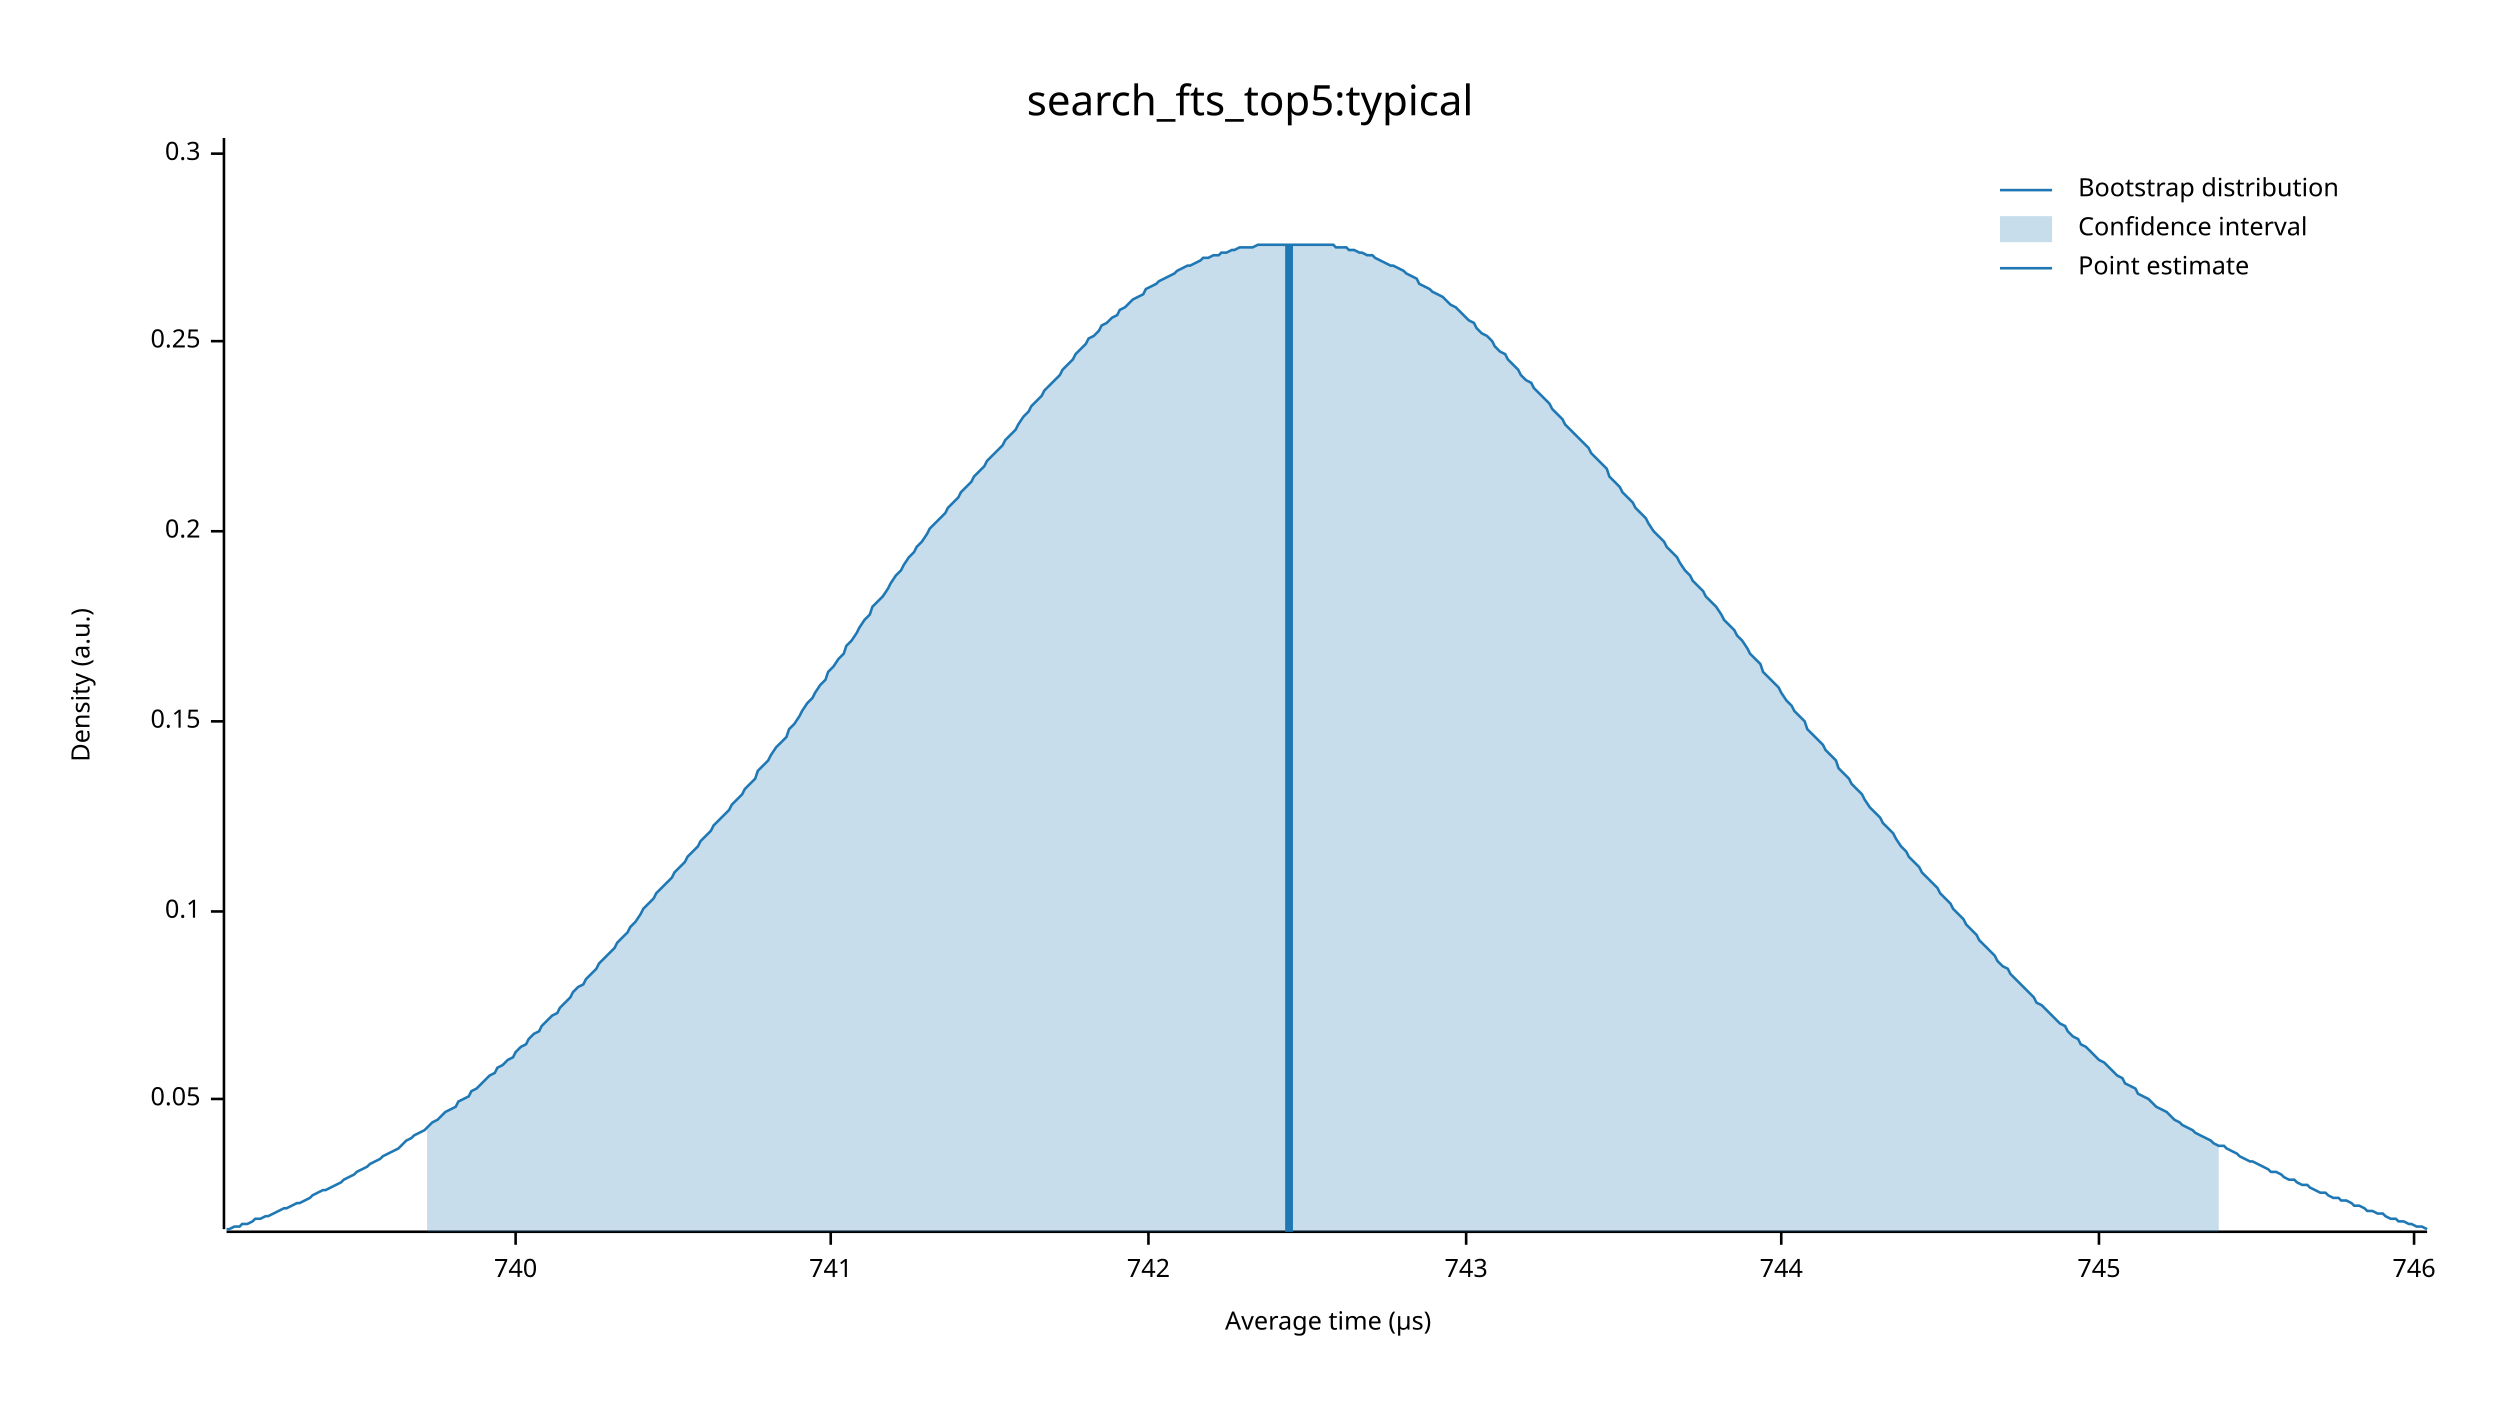
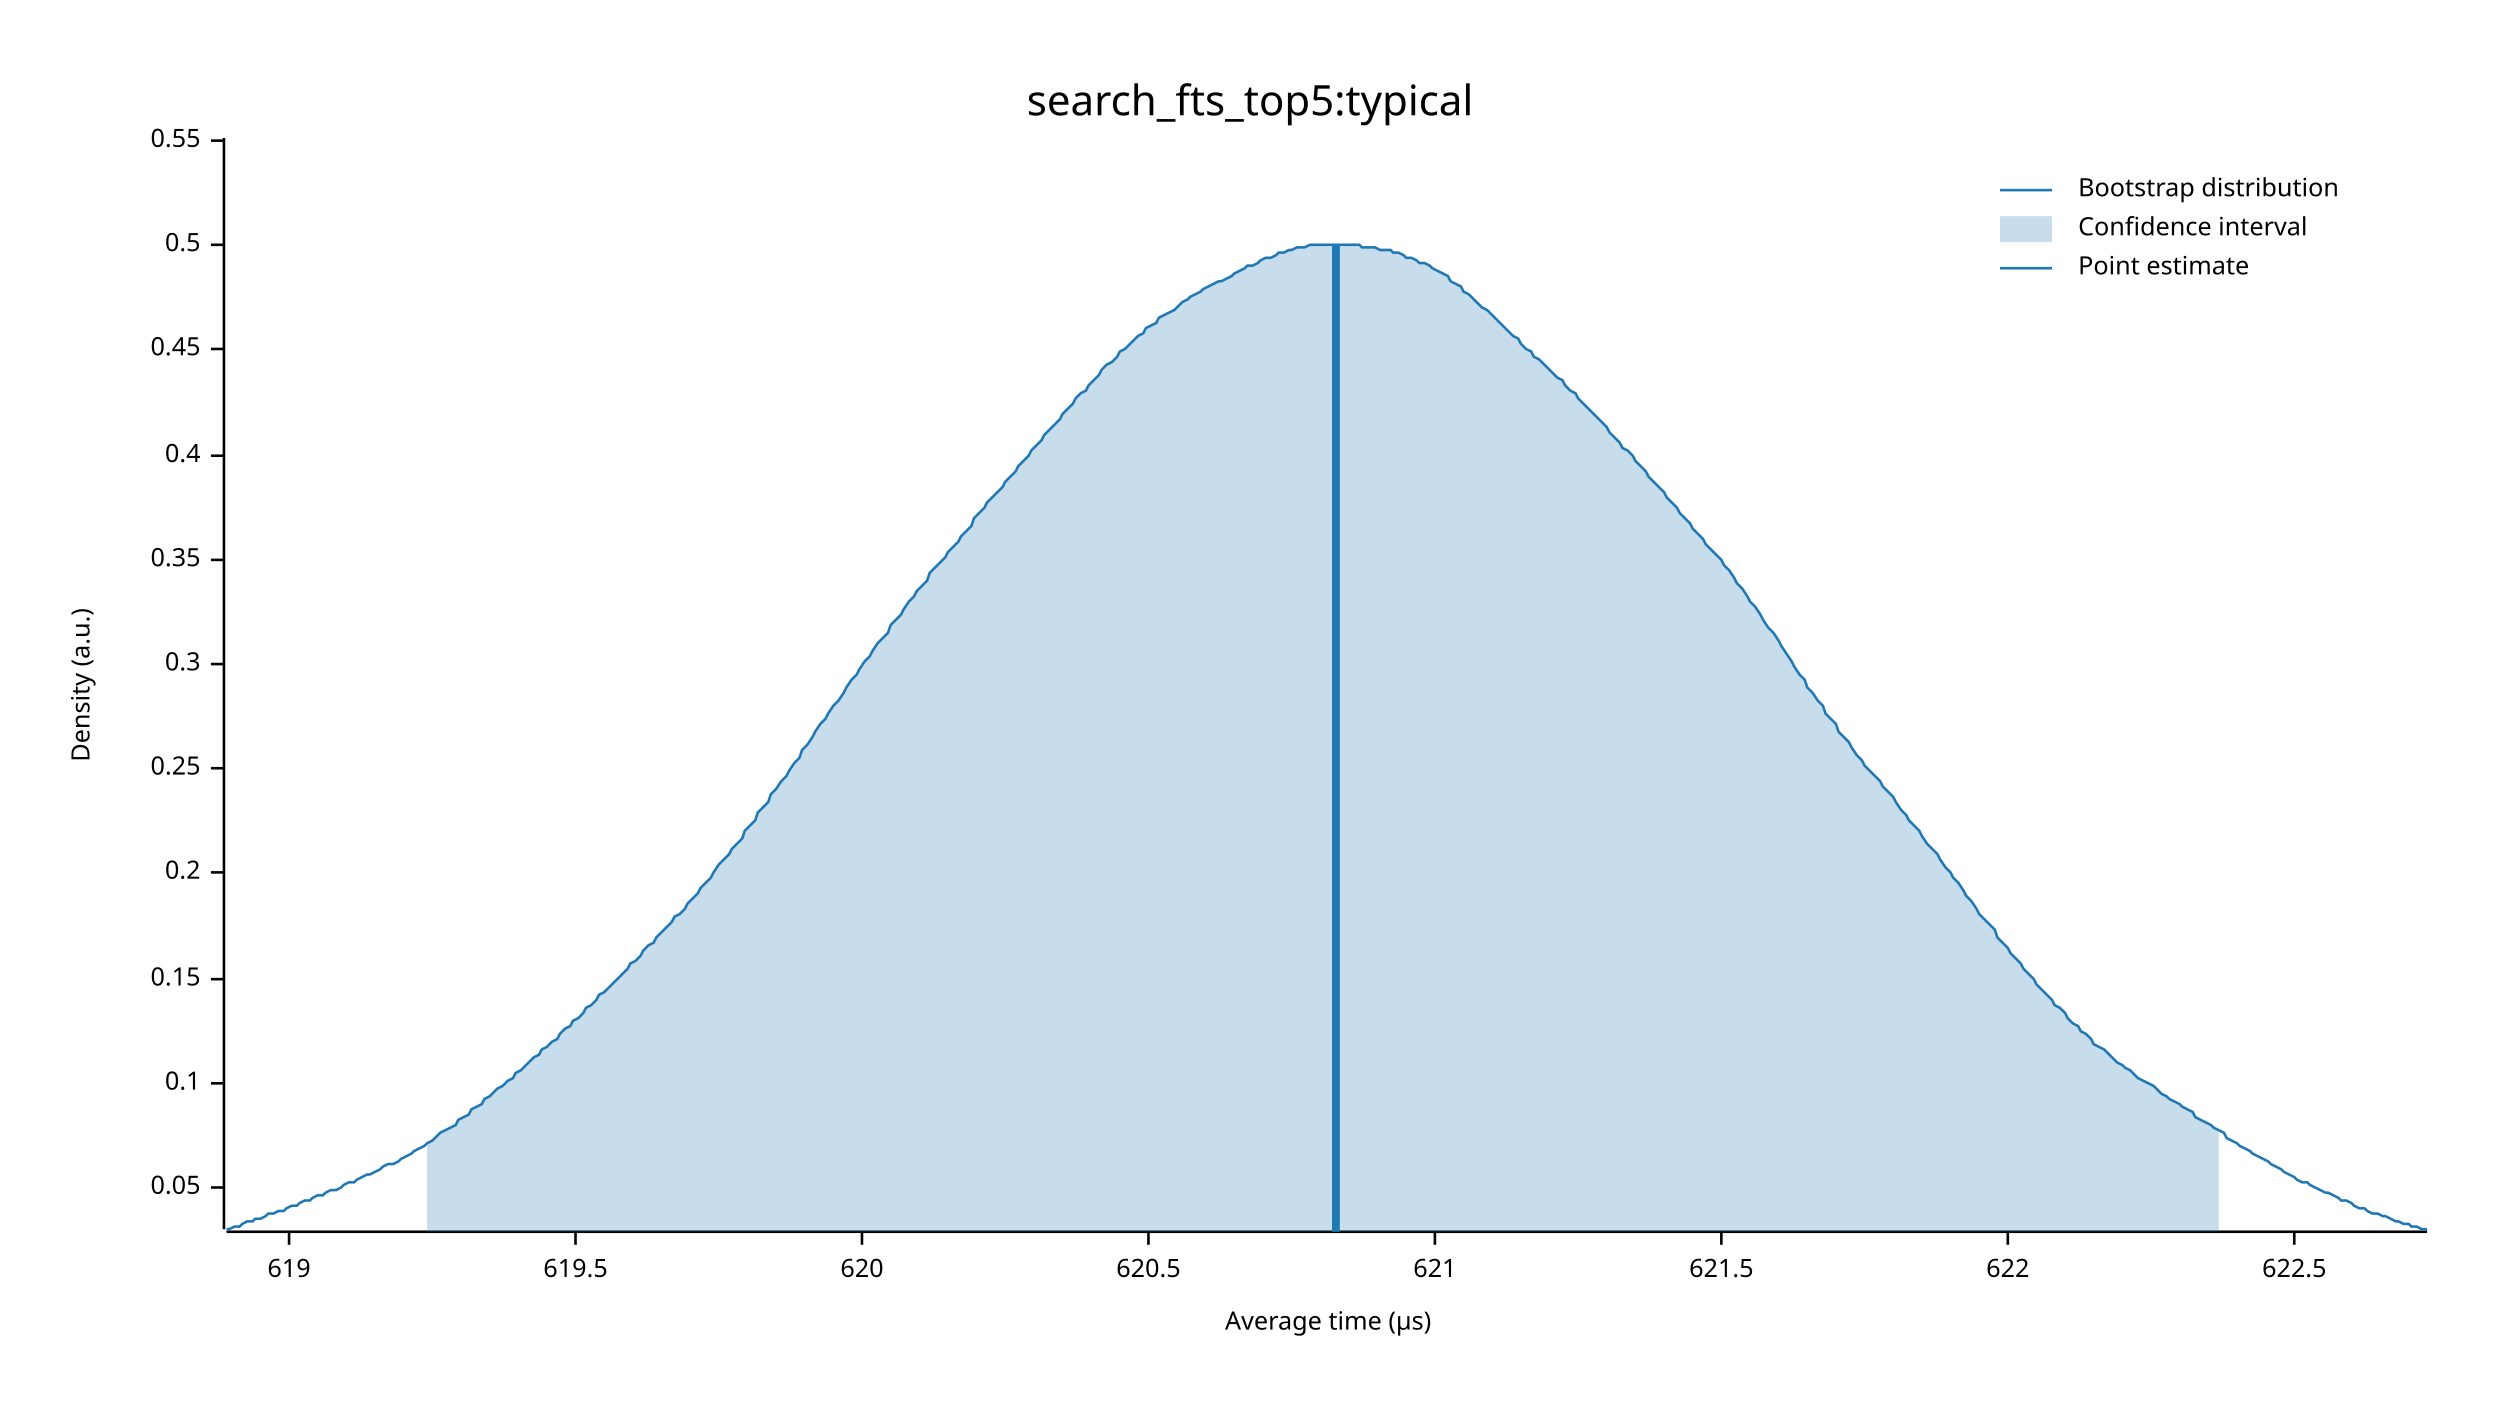
<svg xmlns="http://www.w3.org/2000/svg" width="960" height="540" viewBox="0 0 960 540">
  <text x="480" y="32" dy="0.76em" text-anchor="middle" font-family="sans-serif" font-size="16.129" opacity="1" fill="#000000">
search_fts_top5:typical
</text>
  <text x="27" y="263" dy="0.76em" text-anchor="middle" font-family="sans-serif" font-size="9.677" opacity="1" fill="#000000" transform="rotate(270, 27, 263)">
Density (a.u.)
</text>
  <text x="510" y="513" dy="-0.5ex" text-anchor="middle" font-family="sans-serif" font-size="9.677" opacity="1" fill="#000000">
Average time (µs)
</text>
  <polyline fill="none" opacity="1" stroke="#000000" stroke-width="1" points="86,53 86,472 " />
-   <text x="77" y="422" dy="0.5ex" text-anchor="end" font-family="sans-serif" font-size="9.677" opacity="1" fill="#000000">
+   <text x="77" y="456" dy="0.5ex" text-anchor="end" font-family="sans-serif" font-size="9.677" opacity="1" fill="#000000">
0.05
</text>
-   <polyline fill="none" opacity="1" stroke="#000000" stroke-width="1" points="81,422 86,422 " />
-   <text x="77" y="350" dy="0.5ex" text-anchor="end" font-family="sans-serif" font-size="9.677" opacity="1" fill="#000000">
+   <polyline fill="none" opacity="1" stroke="#000000" stroke-width="1" points="81,456 86,456 " />
+   <text x="77" y="416" dy="0.5ex" text-anchor="end" font-family="sans-serif" font-size="9.677" opacity="1" fill="#000000">
0.1
</text>
-   <polyline fill="none" opacity="1" stroke="#000000" stroke-width="1" points="81,350 86,350 " />
-   <text x="77" y="277" dy="0.5ex" text-anchor="end" font-family="sans-serif" font-size="9.677" opacity="1" fill="#000000">
+   <polyline fill="none" opacity="1" stroke="#000000" stroke-width="1" points="81,416 86,416 " />
+   <text x="77" y="376" dy="0.5ex" text-anchor="end" font-family="sans-serif" font-size="9.677" opacity="1" fill="#000000">
0.15
</text>
-   <polyline fill="none" opacity="1" stroke="#000000" stroke-width="1" points="81,277 86,277 " />
-   <text x="77" y="204" dy="0.5ex" text-anchor="end" font-family="sans-serif" font-size="9.677" opacity="1" fill="#000000">
+   <polyline fill="none" opacity="1" stroke="#000000" stroke-width="1" points="81,376 86,376 " />
+   <text x="77" y="335" dy="0.5ex" text-anchor="end" font-family="sans-serif" font-size="9.677" opacity="1" fill="#000000">
0.2
</text>
-   <polyline fill="none" opacity="1" stroke="#000000" stroke-width="1" points="81,204 86,204 " />
-   <text x="77" y="131" dy="0.5ex" text-anchor="end" font-family="sans-serif" font-size="9.677" opacity="1" fill="#000000">
+   <polyline fill="none" opacity="1" stroke="#000000" stroke-width="1" points="81,335 86,335 " />
+   <text x="77" y="295" dy="0.5ex" text-anchor="end" font-family="sans-serif" font-size="9.677" opacity="1" fill="#000000">
0.25
</text>
-   <polyline fill="none" opacity="1" stroke="#000000" stroke-width="1" points="81,131 86,131 " />
-   <text x="77" y="59" dy="0.5ex" text-anchor="end" font-family="sans-serif" font-size="9.677" opacity="1" fill="#000000">
+   <polyline fill="none" opacity="1" stroke="#000000" stroke-width="1" points="81,295 86,295 " />
+   <text x="77" y="255" dy="0.5ex" text-anchor="end" font-family="sans-serif" font-size="9.677" opacity="1" fill="#000000">
0.3
</text>
-   <polyline fill="none" opacity="1" stroke="#000000" stroke-width="1" points="81,59 86,59 " />
+   <polyline fill="none" opacity="1" stroke="#000000" stroke-width="1" points="81,255 86,255 " />
+   <text x="77" y="215" dy="0.5ex" text-anchor="end" font-family="sans-serif" font-size="9.677" opacity="1" fill="#000000">
+ 0.35
+ </text>
+   <polyline fill="none" opacity="1" stroke="#000000" stroke-width="1" points="81,215 86,215 " />
+   <text x="77" y="175" dy="0.5ex" text-anchor="end" font-family="sans-serif" font-size="9.677" opacity="1" fill="#000000">
+ 0.4
+ </text>
+   <polyline fill="none" opacity="1" stroke="#000000" stroke-width="1" points="81,175 86,175 " />
+   <text x="77" y="134" dy="0.5ex" text-anchor="end" font-family="sans-serif" font-size="9.677" opacity="1" fill="#000000">
+ 0.45
+ </text>
+   <polyline fill="none" opacity="1" stroke="#000000" stroke-width="1" points="81,134 86,134 " />
+   <text x="77" y="94" dy="0.5ex" text-anchor="end" font-family="sans-serif" font-size="9.677" opacity="1" fill="#000000">
+ 0.5
+ </text>
+   <polyline fill="none" opacity="1" stroke="#000000" stroke-width="1" points="81,94 86,94 " />
+   <text x="77" y="54" dy="0.5ex" text-anchor="end" font-family="sans-serif" font-size="9.677" opacity="1" fill="#000000">
+ 0.55
+ </text>
+   <polyline fill="none" opacity="1" stroke="#000000" stroke-width="1" points="81,54 86,54 " />
  <polyline fill="none" opacity="1" stroke="#000000" stroke-width="1" points="87,473 932,473 " />
-   <text x="198" y="483" dy="0.76em" text-anchor="middle" font-family="sans-serif" font-size="9.677" opacity="1" fill="#000000">
- 740
+   <text x="111" y="483" dy="0.76em" text-anchor="middle" font-family="sans-serif" font-size="9.677" opacity="1" fill="#000000">
+ 619
</text>
-   <polyline fill="none" opacity="1" stroke="#000000" stroke-width="1" points="198,473 198,478 " />
-   <text x="319" y="483" dy="0.76em" text-anchor="middle" font-family="sans-serif" font-size="9.677" opacity="1" fill="#000000">
- 741
+   <polyline fill="none" opacity="1" stroke="#000000" stroke-width="1" points="111,473 111,478 " />
+   <text x="221" y="483" dy="0.76em" text-anchor="middle" font-family="sans-serif" font-size="9.677" opacity="1" fill="#000000">
+ 619.5
</text>
-   <polyline fill="none" opacity="1" stroke="#000000" stroke-width="1" points="319,473 319,478 " />
+   <polyline fill="none" opacity="1" stroke="#000000" stroke-width="1" points="221,473 221,478 " />
+   <text x="331" y="483" dy="0.76em" text-anchor="middle" font-family="sans-serif" font-size="9.677" opacity="1" fill="#000000">
+ 620
+ </text>
+   <polyline fill="none" opacity="1" stroke="#000000" stroke-width="1" points="331,473 331,478 " />
  <text x="441" y="483" dy="0.76em" text-anchor="middle" font-family="sans-serif" font-size="9.677" opacity="1" fill="#000000">
- 742
+ 620.5
</text>
  <polyline fill="none" opacity="1" stroke="#000000" stroke-width="1" points="441,473 441,478 " />
-   <text x="563" y="483" dy="0.76em" text-anchor="middle" font-family="sans-serif" font-size="9.677" opacity="1" fill="#000000">
- 743
+   <text x="551" y="483" dy="0.76em" text-anchor="middle" font-family="sans-serif" font-size="9.677" opacity="1" fill="#000000">
+ 621
</text>
-   <polyline fill="none" opacity="1" stroke="#000000" stroke-width="1" points="563,473 563,478 " />
-   <text x="684" y="483" dy="0.76em" text-anchor="middle" font-family="sans-serif" font-size="9.677" opacity="1" fill="#000000">
- 744
+   <polyline fill="none" opacity="1" stroke="#000000" stroke-width="1" points="551,473 551,478 " />
+   <text x="661" y="483" dy="0.76em" text-anchor="middle" font-family="sans-serif" font-size="9.677" opacity="1" fill="#000000">
+ 621.5
</text>
-   <polyline fill="none" opacity="1" stroke="#000000" stroke-width="1" points="684,473 684,478 " />
-   <text x="806" y="483" dy="0.76em" text-anchor="middle" font-family="sans-serif" font-size="9.677" opacity="1" fill="#000000">
- 745
+   <polyline fill="none" opacity="1" stroke="#000000" stroke-width="1" points="661,473 661,478 " />
+   <text x="771" y="483" dy="0.76em" text-anchor="middle" font-family="sans-serif" font-size="9.677" opacity="1" fill="#000000">
+ 622
</text>
-   <polyline fill="none" opacity="1" stroke="#000000" stroke-width="1" points="806,473 806,478 " />
-   <text x="927" y="483" dy="0.76em" text-anchor="middle" font-family="sans-serif" font-size="9.677" opacity="1" fill="#000000">
- 746
+   <polyline fill="none" opacity="1" stroke="#000000" stroke-width="1" points="771,473 771,478 " />
+   <text x="881" y="483" dy="0.76em" text-anchor="middle" font-family="sans-serif" font-size="9.677" opacity="1" fill="#000000">
+ 622.5
</text>
-   <polyline fill="none" opacity="1" stroke="#000000" stroke-width="1" points="927,473 927,478 " />
-   <polyline fill="none" opacity="1" stroke="#1F78B4" stroke-width="1" points="87,472 88,472 90,471 92,471 93,470 95,470 97,469 98,468 100,468 102,467 103,467 105,466 107,465 109,464 110,464 112,463 114,462 115,462 117,461 119,460 120,459 122,458 124,457 125,457 127,456 129,455 131,454 132,453 134,452 136,451 137,450 139,449 141,448 142,447 144,446 146,445 147,444 149,443 151,442 153,441 154,440 156,438 158,437 159,436 161,435 163,434 164,433 166,431 168,430 169,429 171,427 173,426 175,425 176,423 178,422 180,421 181,419 183,418 185,416 186,415 188,413 190,412 191,410 193,409 195,407 197,406 198,404 200,402 202,401 203,399 205,397 207,396 208,394 210,392 212,390 214,389 215,387 217,385 219,383 220,381 222,379 224,378 225,376 227,374 229,372 230,370 232,368 234,366 236,364 237,362 239,360 241,358 242,356 244,354 246,351 247,349 249,347 251,345 252,343 254,341 256,339 258,337 259,335 261,333 263,331 264,329 266,327 268,325 269,323 271,321 273,319 274,317 276,315 278,313 280,311 281,309 283,307 285,305 286,303 288,301 290,299 291,296 293,294 295,292 296,290 298,287 300,285 302,283 303,280 305,278 307,275 308,273 310,270 312,268 313,266 315,263 317,261 318,258 320,256 322,253 324,251 325,248 327,246 329,243 330,241 332,238 334,236 335,233 337,231 339,229 341,226 342,224 344,221 346,219 347,217 349,214 351,212 352,210 354,208 356,205 357,203 359,201 361,199 363,197 364,195 366,193 368,191 369,189 371,187 373,185 374,183 376,181 378,179 379,177 381,175 383,173 385,171 386,169 388,167 390,165 391,163 393,160 395,158 396,156 398,154 400,152 401,150 403,148 405,146 407,144 408,142 410,140 412,138 413,136 415,134 417,132 418,130 420,129 422,127 423,125 425,124 427,122 429,121 430,119 432,118 434,116 435,115 437,114 439,113 440,111 442,110 444,109 445,108 447,107 449,106 451,105 452,104 454,103 456,102 457,102 459,101 461,100 462,99 464,99 466,98 468,98 469,97 471,97 473,96 474,96 476,95 478,95 479,95 481,95 483,94 484,94 486,94 488,94 490,94 491,94 493,94 495,94 496,94 498,94 500,94 501,94 503,94 505,94 506,94 508,94 510,94 512,94 513,95 515,95 517,95 518,96 520,96 522,97 523,97 525,98 527,98 528,99 530,100 532,101 534,102 535,102 537,103 539,104 540,105 542,106 544,107 545,109 547,110 549,111 550,112 552,113 554,114 556,116 557,117 559,118 561,120 562,121 564,123 566,124 567,126 569,128 571,129 573,131 574,133 576,135 578,136 579,138 581,140 583,142 584,144 586,146 588,147 589,149 591,151 593,153 595,155 596,157 598,159 600,161 601,163 603,165 605,167 606,168 608,170 610,172 611,174 613,176 615,178 617,180 618,183 620,185 622,187 623,189 625,191 627,193 628,195 630,197 632,199 633,201 635,204 637,206 639,208 640,210 642,212 644,214 645,216 647,219 649,221 650,223 652,225 654,227 655,229 657,231 659,233 661,236 662,238 664,240 666,242 667,244 669,246 671,249 672,251 674,253 676,255 677,258 679,260 681,262 683,264 684,266 686,269 688,271 689,273 691,275 693,277 694,280 696,282 698,284 700,286 701,288 703,290 705,292 706,295 708,297 710,299 711,301 713,303 715,305 716,307 718,310 720,312 722,314 723,316 725,318 727,320 728,322 730,325 732,327 733,329 735,331 737,333 738,335 740,337 742,339 744,341 745,343 747,345 749,347 750,349 752,351 754,353 755,355 757,357 759,359 760,361 762,363 764,365 766,367 767,369 769,371 771,372 772,374 774,376 776,378 777,379 779,381 781,383 782,385 784,386 786,388 788,390 789,391 791,393 793,394 794,396 796,398 798,399 799,401 801,402 803,404 804,405 806,407 808,408 810,410 811,411 813,413 815,414 816,416 818,417 820,418 821,420 823,421 825,422 827,424 828,425 830,426 832,427 833,428 835,430 837,431 838,432 840,433 842,434 843,435 845,436 847,437 849,438 850,439 852,440 854,440 855,441 857,442 859,443 860,444 862,445 864,446 865,446 867,447 869,448 871,449 872,450 874,450 876,451 877,452 879,453 881,453 882,454 884,455 886,455 887,456 889,457 891,458 893,458 894,459 896,460 898,460 899,461 901,461 903,462 904,463 906,463 908,464 909,465 911,465 913,466 915,466 916,467 918,468 920,468 921,469 923,469 925,470 926,470 928,471 930,471 932,472 " />
-   <polygon opacity="0.25" fill="#1F78B4" points="164,433 166,431 168,430 169,429 171,427 173,426 175,425 176,423 178,422 180,421 181,419 183,418 185,416 186,415 188,413 190,412 191,410 193,409 195,407 197,406 198,404 200,402 202,401 203,399 205,397 207,396 208,394 210,392 212,390 214,389 215,387 217,385 219,383 220,381 222,379 224,378 225,376 227,374 229,372 230,370 232,368 234,366 236,364 237,362 239,360 241,358 242,356 244,354 246,351 247,349 249,347 251,345 252,343 254,341 256,339 258,337 259,335 261,333 263,331 264,329 266,327 268,325 269,323 271,321 273,319 274,317 276,315 278,313 280,311 281,309 283,307 285,305 286,303 288,301 290,299 291,296 293,294 295,292 296,290 298,287 300,285 302,283 303,280 305,278 307,275 308,273 310,270 312,268 313,266 315,263 317,261 318,258 320,256 322,253 324,251 325,248 327,246 329,243 330,241 332,238 334,236 335,233 337,231 339,229 341,226 342,224 344,221 346,219 347,217 349,214 351,212 352,210 354,208 356,205 357,203 359,201 361,199 363,197 364,195 366,193 368,191 369,189 371,187 373,185 374,183 376,181 378,179 379,177 381,175 383,173 385,171 386,169 388,167 390,165 391,163 393,160 395,158 396,156 398,154 400,152 401,150 403,148 405,146 407,144 408,142 410,140 412,138 413,136 415,134 417,132 418,130 420,129 422,127 423,125 425,124 427,122 429,121 430,119 432,118 434,116 435,115 437,114 439,113 440,111 442,110 444,109 445,108 447,107 449,106 451,105 452,104 454,103 456,102 457,102 459,101 461,100 462,99 464,99 466,98 468,98 469,97 471,97 473,96 474,96 476,95 478,95 479,95 481,95 483,94 484,94 486,94 488,94 490,94 491,94 493,94 495,94 496,94 498,94 500,94 501,94 503,94 505,94 506,94 508,94 510,94 512,94 513,95 515,95 517,95 518,96 520,96 522,97 523,97 525,98 527,98 528,99 530,100 532,101 534,102 535,102 537,103 539,104 540,105 542,106 544,107 545,109 547,110 549,111 550,112 552,113 554,114 556,116 557,117 559,118 561,120 562,121 564,123 566,124 567,126 569,128 571,129 573,131 574,133 576,135 578,136 579,138 581,140 583,142 584,144 586,146 588,147 589,149 591,151 593,153 595,155 596,157 598,159 600,161 601,163 603,165 605,167 606,168 608,170 610,172 611,174 613,176 615,178 617,180 618,183 620,185 622,187 623,189 625,191 627,193 628,195 630,197 632,199 633,201 635,204 637,206 639,208 640,210 642,212 644,214 645,216 647,219 649,221 650,223 652,225 654,227 655,229 657,231 659,233 661,236 662,238 664,240 666,242 667,244 669,246 671,249 672,251 674,253 676,255 677,258 679,260 681,262 683,264 684,266 686,269 688,271 689,273 691,275 693,277 694,280 696,282 698,284 700,286 701,288 703,290 705,292 706,295 708,297 710,299 711,301 713,303 715,305 716,307 718,310 720,312 722,314 723,316 725,318 727,320 728,322 730,325 732,327 733,329 735,331 737,333 738,335 740,337 742,339 744,341 745,343 747,345 749,347 750,349 752,351 754,353 755,355 757,357 759,359 760,361 762,363 764,365 766,367 767,369 769,371 771,372 772,374 774,376 776,378 777,379 779,381 781,383 782,385 784,386 786,388 788,390 789,391 791,393 793,394 794,396 796,398 798,399 799,401 801,402 803,404 804,405 806,407 808,408 810,410 811,411 813,413 815,414 816,416 818,417 820,418 821,420 823,421 825,422 827,424 828,425 830,426 832,427 833,428 835,430 837,431 838,432 840,433 842,434 843,435 845,436 847,437 849,438 850,439 852,440 852,473 164,473 " />
-   <polyline fill="none" opacity="1" stroke="#1F78B4" stroke-width="3" points="495,473 495,94 " />
+   <polyline fill="none" opacity="1" stroke="#000000" stroke-width="1" points="881,473 881,478 " />
+   <polyline fill="none" opacity="1" stroke="#1F78B4" stroke-width="1" points="87,472 88,472 90,471 92,471 93,470 95,469 97,469 98,468 100,468 102,467 103,466 105,466 107,465 109,465 110,464 112,463 114,463 115,462 117,461 119,461 120,460 122,459 124,459 125,458 127,457 129,457 131,456 132,455 134,454 136,454 137,453 139,452 141,451 142,451 144,450 146,449 147,448 149,447 151,447 153,446 154,445 156,444 158,443 159,442 161,441 163,440 164,439 166,438 168,436 169,435 171,434 173,433 175,432 176,430 178,429 180,428 181,426 183,425 185,424 186,422 188,421 190,419 191,418 193,417 195,415 197,414 198,412 200,411 202,409 203,408 205,406 207,405 208,403 210,402 212,400 214,399 215,397 217,395 219,394 220,392 222,391 224,389 225,387 227,386 229,384 230,382 232,381 234,379 236,377 237,376 239,374 241,372 242,370 244,369 246,367 247,365 249,363 251,362 252,360 254,358 256,356 258,354 259,352 261,351 263,349 264,347 266,345 268,343 269,341 271,339 273,337 274,335 276,332 278,330 280,328 281,326 283,324 285,322 286,319 288,317 290,315 291,312 293,310 295,308 296,305 298,303 300,300 302,298 303,296 305,293 307,291 308,288 310,286 312,283 313,281 315,278 317,276 318,274 320,271 322,269 324,266 325,264 327,261 329,259 330,257 332,254 334,252 335,250 337,247 339,245 341,243 342,240 344,238 346,236 347,234 349,231 351,229 352,227 354,225 356,223 357,220 359,218 361,216 363,214 364,212 366,210 368,208 369,206 371,204 373,202 374,199 376,197 378,195 379,193 381,191 383,189 385,187 386,185 388,183 390,181 391,179 393,177 395,175 396,173 398,171 400,169 401,167 403,165 405,163 407,161 408,159 410,157 412,155 413,153 415,151 417,150 418,148 420,146 422,144 423,142 425,140 427,139 429,137 430,135 432,134 434,132 435,131 437,129 439,128 440,126 442,125 444,124 445,122 447,121 449,120 451,119 452,118 454,116 456,115 457,114 459,113 461,112 462,111 464,110 466,109 468,108 469,108 471,107 473,106 474,105 476,104 478,103 479,102 481,102 483,101 484,100 486,99 488,99 490,98 491,97 493,97 495,96 496,96 498,95 500,95 501,95 503,94 505,94 506,94 508,94 510,94 512,94 513,94 515,94 517,94 518,94 520,94 522,94 523,95 525,95 527,95 528,95 530,96 532,96 534,96 535,97 537,97 539,98 540,99 542,99 544,100 545,101 547,101 549,102 550,103 552,104 554,105 556,106 557,108 559,109 561,110 562,112 564,113 566,115 567,116 569,118 571,119 573,121 574,122 576,124 578,126 579,127 581,129 583,130 584,132 586,134 588,135 589,137 591,138 593,140 595,142 596,143 598,145 600,146 601,148 603,150 605,151 606,153 608,155 610,157 611,158 613,160 615,162 617,164 618,166 620,168 622,170 623,172 625,173 627,175 628,177 630,179 632,181 633,183 635,185 637,187 639,189 640,191 642,193 644,195 645,197 647,199 649,201 650,203 652,205 654,207 655,209 657,211 659,213 661,215 662,217 664,219 666,222 667,224 669,226 671,229 672,231 674,233 676,236 677,238 679,241 681,243 683,246 684,248 686,251 688,254 689,256 691,259 693,261 694,264 696,266 698,269 700,271 701,274 703,276 705,278 706,281 708,283 710,285 711,287 713,290 715,292 716,294 718,296 720,298 722,300 723,302 725,304 727,306 728,308 730,311 732,313 733,315 735,317 737,319 738,321 740,324 742,326 744,328 745,330 747,333 749,335 750,337 752,339 754,342 755,344 757,346 759,349 760,351 762,353 764,355 766,357 767,360 769,362 771,364 772,366 774,368 776,370 777,372 779,374 781,376 782,378 784,380 786,382 788,384 789,386 791,387 793,389 794,391 796,393 798,394 799,396 801,397 803,399 804,401 806,402 808,403 810,405 811,406 813,408 815,409 816,410 818,411 820,413 821,414 823,415 825,416 827,417 828,418 830,420 832,421 833,422 835,423 837,424 838,425 840,426 842,427 843,429 845,430 847,431 849,432 850,433 852,434 854,435 855,437 857,438 859,439 860,440 862,441 864,442 865,443 867,444 869,445 871,446 872,447 874,448 876,449 877,450 879,451 881,452 882,453 884,454 886,454 887,455 889,456 891,457 893,458 894,458 896,459 898,460 899,461 901,461 903,462 904,463 906,464 908,464 909,465 911,466 913,466 915,467 916,467 918,468 920,469 921,469 923,470 925,470 926,471 928,471 930,472 932,472 " />
+   <polygon opacity="0.25" fill="#1F78B4" points="164,439 166,438 168,436 169,435 171,434 173,433 175,432 176,430 178,429 180,428 181,426 183,425 185,424 186,422 188,421 190,419 191,418 193,417 195,415 197,414 198,412 200,411 202,409 203,408 205,406 207,405 208,403 210,402 212,400 214,399 215,397 217,395 219,394 220,392 222,391 224,389 225,387 227,386 229,384 230,382 232,381 234,379 236,377 237,376 239,374 241,372 242,370 244,369 246,367 247,365 249,363 251,362 252,360 254,358 256,356 258,354 259,352 261,351 263,349 264,347 266,345 268,343 269,341 271,339 273,337 274,335 276,332 278,330 280,328 281,326 283,324 285,322 286,319 288,317 290,315 291,312 293,310 295,308 296,305 298,303 300,300 302,298 303,296 305,293 307,291 308,288 310,286 312,283 313,281 315,278 317,276 318,274 320,271 322,269 324,266 325,264 327,261 329,259 330,257 332,254 334,252 335,250 337,247 339,245 341,243 342,240 344,238 346,236 347,234 349,231 351,229 352,227 354,225 356,223 357,220 359,218 361,216 363,214 364,212 366,210 368,208 369,206 371,204 373,202 374,199 376,197 378,195 379,193 381,191 383,189 385,187 386,185 388,183 390,181 391,179 393,177 395,175 396,173 398,171 400,169 401,167 403,165 405,163 407,161 408,159 410,157 412,155 413,153 415,151 417,150 418,148 420,146 422,144 423,142 425,140 427,139 429,137 430,135 432,134 434,132 435,131 437,129 439,128 440,126 442,125 444,124 445,122 447,121 449,120 451,119 452,118 454,116 456,115 457,114 459,113 461,112 462,111 464,110 466,109 468,108 469,108 471,107 473,106 474,105 476,104 478,103 479,102 481,102 483,101 484,100 486,99 488,99 490,98 491,97 493,97 495,96 496,96 498,95 500,95 501,95 503,94 505,94 506,94 508,94 510,94 512,94 513,94 515,94 517,94 518,94 520,94 522,94 523,95 525,95 527,95 528,95 530,96 532,96 534,96 535,97 537,97 539,98 540,99 542,99 544,100 545,101 547,101 549,102 550,103 552,104 554,105 556,106 557,108 559,109 561,110 562,112 564,113 566,115 567,116 569,118 571,119 573,121 574,122 576,124 578,126 579,127 581,129 583,130 584,132 586,134 588,135 589,137 591,138 593,140 595,142 596,143 598,145 600,146 601,148 603,150 605,151 606,153 608,155 610,157 611,158 613,160 615,162 617,164 618,166 620,168 622,170 623,172 625,173 627,175 628,177 630,179 632,181 633,183 635,185 637,187 639,189 640,191 642,193 644,195 645,197 647,199 649,201 650,203 652,205 654,207 655,209 657,211 659,213 661,215 662,217 664,219 666,222 667,224 669,226 671,229 672,231 674,233 676,236 677,238 679,241 681,243 683,246 684,248 686,251 688,254 689,256 691,259 693,261 694,264 696,266 698,269 700,271 701,274 703,276 705,278 706,281 708,283 710,285 711,287 713,290 715,292 716,294 718,296 720,298 722,300 723,302 725,304 727,306 728,308 730,311 732,313 733,315 735,317 737,319 738,321 740,324 742,326 744,328 745,330 747,333 749,335 750,337 752,339 754,342 755,344 757,346 759,349 760,351 762,353 764,355 766,357 767,360 769,362 771,364 772,366 774,368 776,370 777,372 779,374 781,376 782,378 784,380 786,382 788,384 789,386 791,387 793,389 794,391 796,393 798,394 799,396 801,397 803,399 804,401 806,402 808,403 810,405 811,406 813,408 815,409 816,410 818,411 820,413 821,414 823,415 825,416 827,417 828,418 830,420 832,421 833,422 835,423 837,424 838,425 840,426 842,427 843,429 845,430 847,431 849,432 850,433 852,434 852,473 164,473 " />
+   <polyline fill="none" opacity="1" stroke="#1F78B4" stroke-width="3" points="513,473 513,94 " />
  <text x="798" y="68" dy="0.76em" text-anchor="start" font-family="sans-serif" font-size="9.677" opacity="1" fill="#000000">
Bootstrap distribution
</text>
  <text x="798" y="83" dy="0.76em" text-anchor="start" font-family="sans-serif" font-size="9.677" opacity="1" fill="#000000">
Confidence interval
</text>
  <text x="798" y="98" dy="0.76em" text-anchor="start" font-family="sans-serif" font-size="9.677" opacity="1" fill="#000000">
Point estimate
</text>
  <polyline fill="none" opacity="1" stroke="#1F78B4" stroke-width="1" points="768,73 788,73 " />
  <rect x="768" y="83" width="20" height="10" opacity="0.25" fill="#1F78B4" stroke="none" />
  <polyline fill="none" opacity="1" stroke="#1F78B4" stroke-width="1" points="768,103 788,103 " />
</svg>
